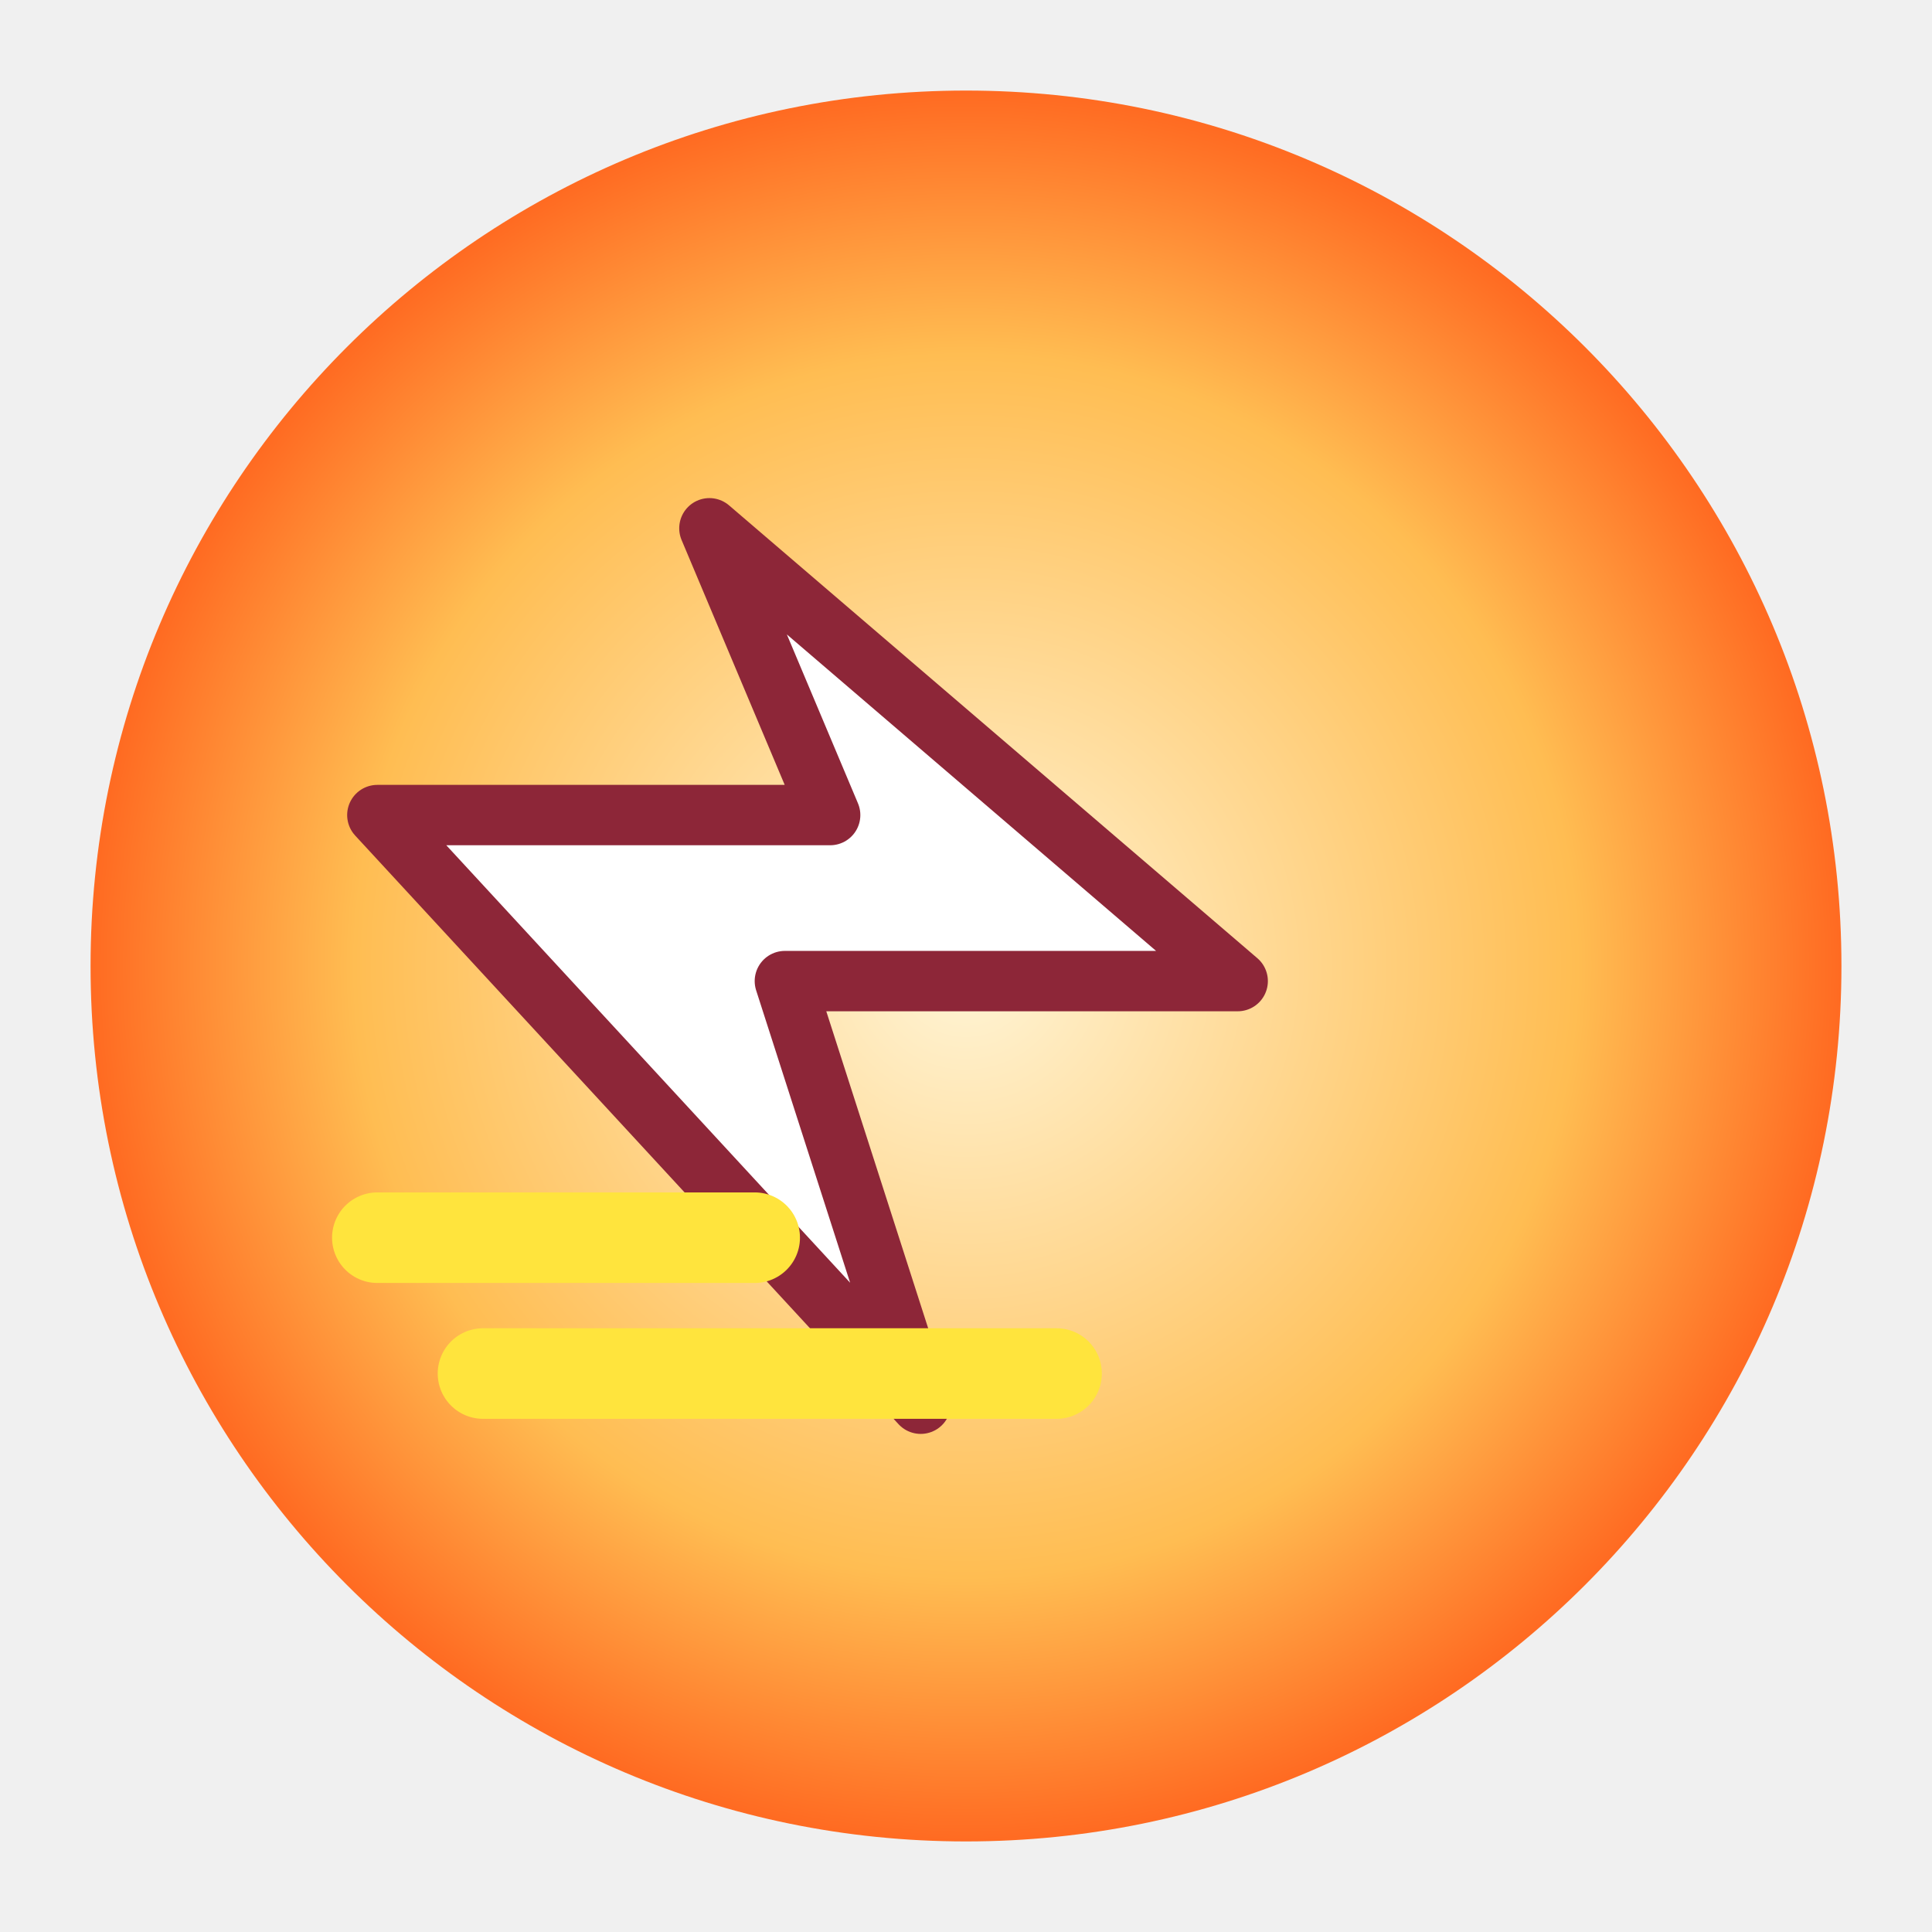
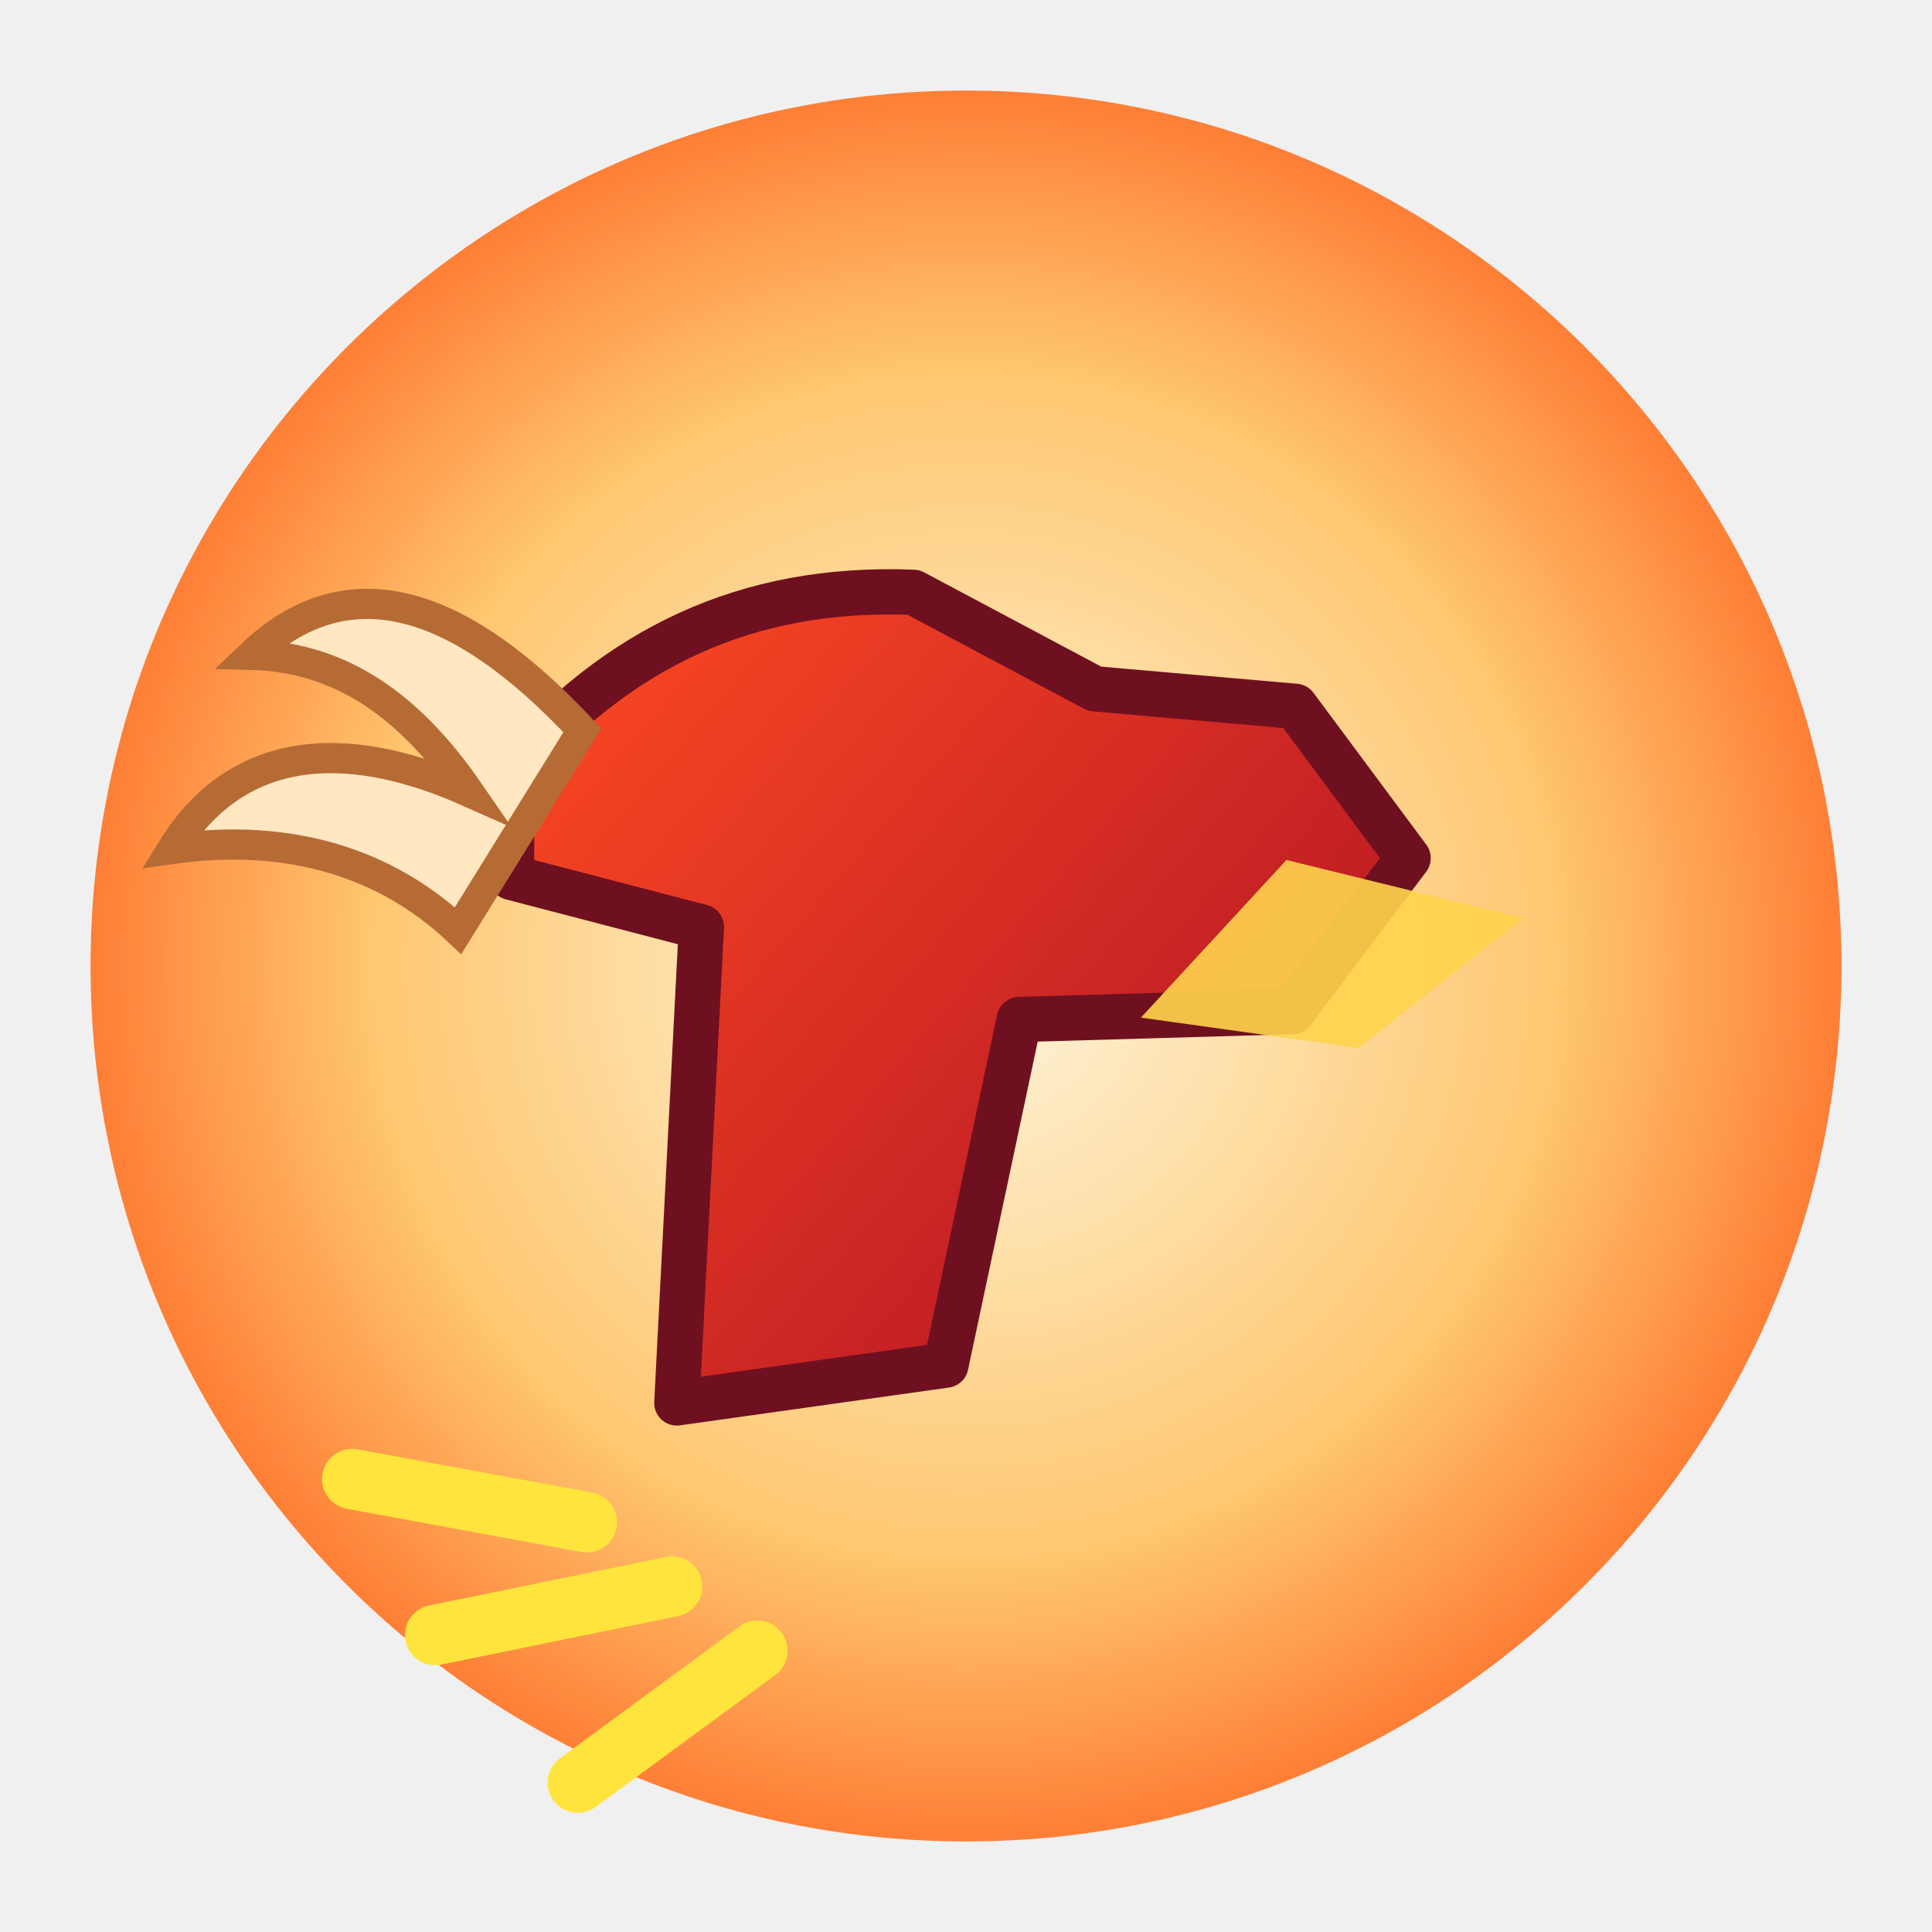
<svg xmlns="http://www.w3.org/2000/svg" viewBox="0 0 128 128">
  <defs>
    <radialGradient id="g">
-       <stop stop-color="#fff5d7" />
-       <stop offset=".7" stop-color="#ffbd52" />
-       <stop offset="1" stop-color="#ff6b22" />
+       <stop stop-color="#fff7df" />
+       <stop offset=".68" stop-color="#ffc56a" />
+       <stop offset="1" stop-color="#ff7a2d" />
    </radialGradient>
+     <linearGradient id="b" x1="0" y1="0" x2="1" y2="1">
+       <stop stop-color="#ff4b22" />
+       <stop offset="1" stop-color="#a90d25" />
+     </linearGradient>
  </defs>
-   <circle cx="64" cy="64" r="58" fill="url(#g)" />
-   <path d="M25 54h30L47 35l35 30H52l9 28z" fill="#fff" stroke="#8d2638" stroke-width="4" stroke-linejoin="round" />
-   <path d="M32 91h38M25 82h25" stroke="#ffe43d" stroke-width="6" stroke-linecap="round" />
+   <circle cx="64" cy="64" r="58" fill="url(#g)" opacity=".95" />
+   <g transform="translate(10 9) rotate(-8 54 55)">
+     <path d="M26 38c8-7 17-10 28-8l11 8 13 3 6 11-9 9-18-2-8 22H31l6-31-12-5z" fill="url(#b)" stroke="#6f1020" stroke-width="3" stroke-linejoin="round" />
+     <path d="M31 36c-7-10-14-13-21-8 6 1 10 5 13 11-8-5-15-5-20 1 8 0 14 3 18 8z" fill="#ffe7c2" stroke="#b66b35" stroke-width="2" />
+     <path d="M76 51 91 57 79 64 65 60z" fill="#ffd44d" opacity=".9" />
+     <path d="M24 88 9 83M29 93 13 94M34 98 21 105" stroke="#ffe43d" stroke-width="4" stroke-linecap="round" />
+   </g>
</svg>
